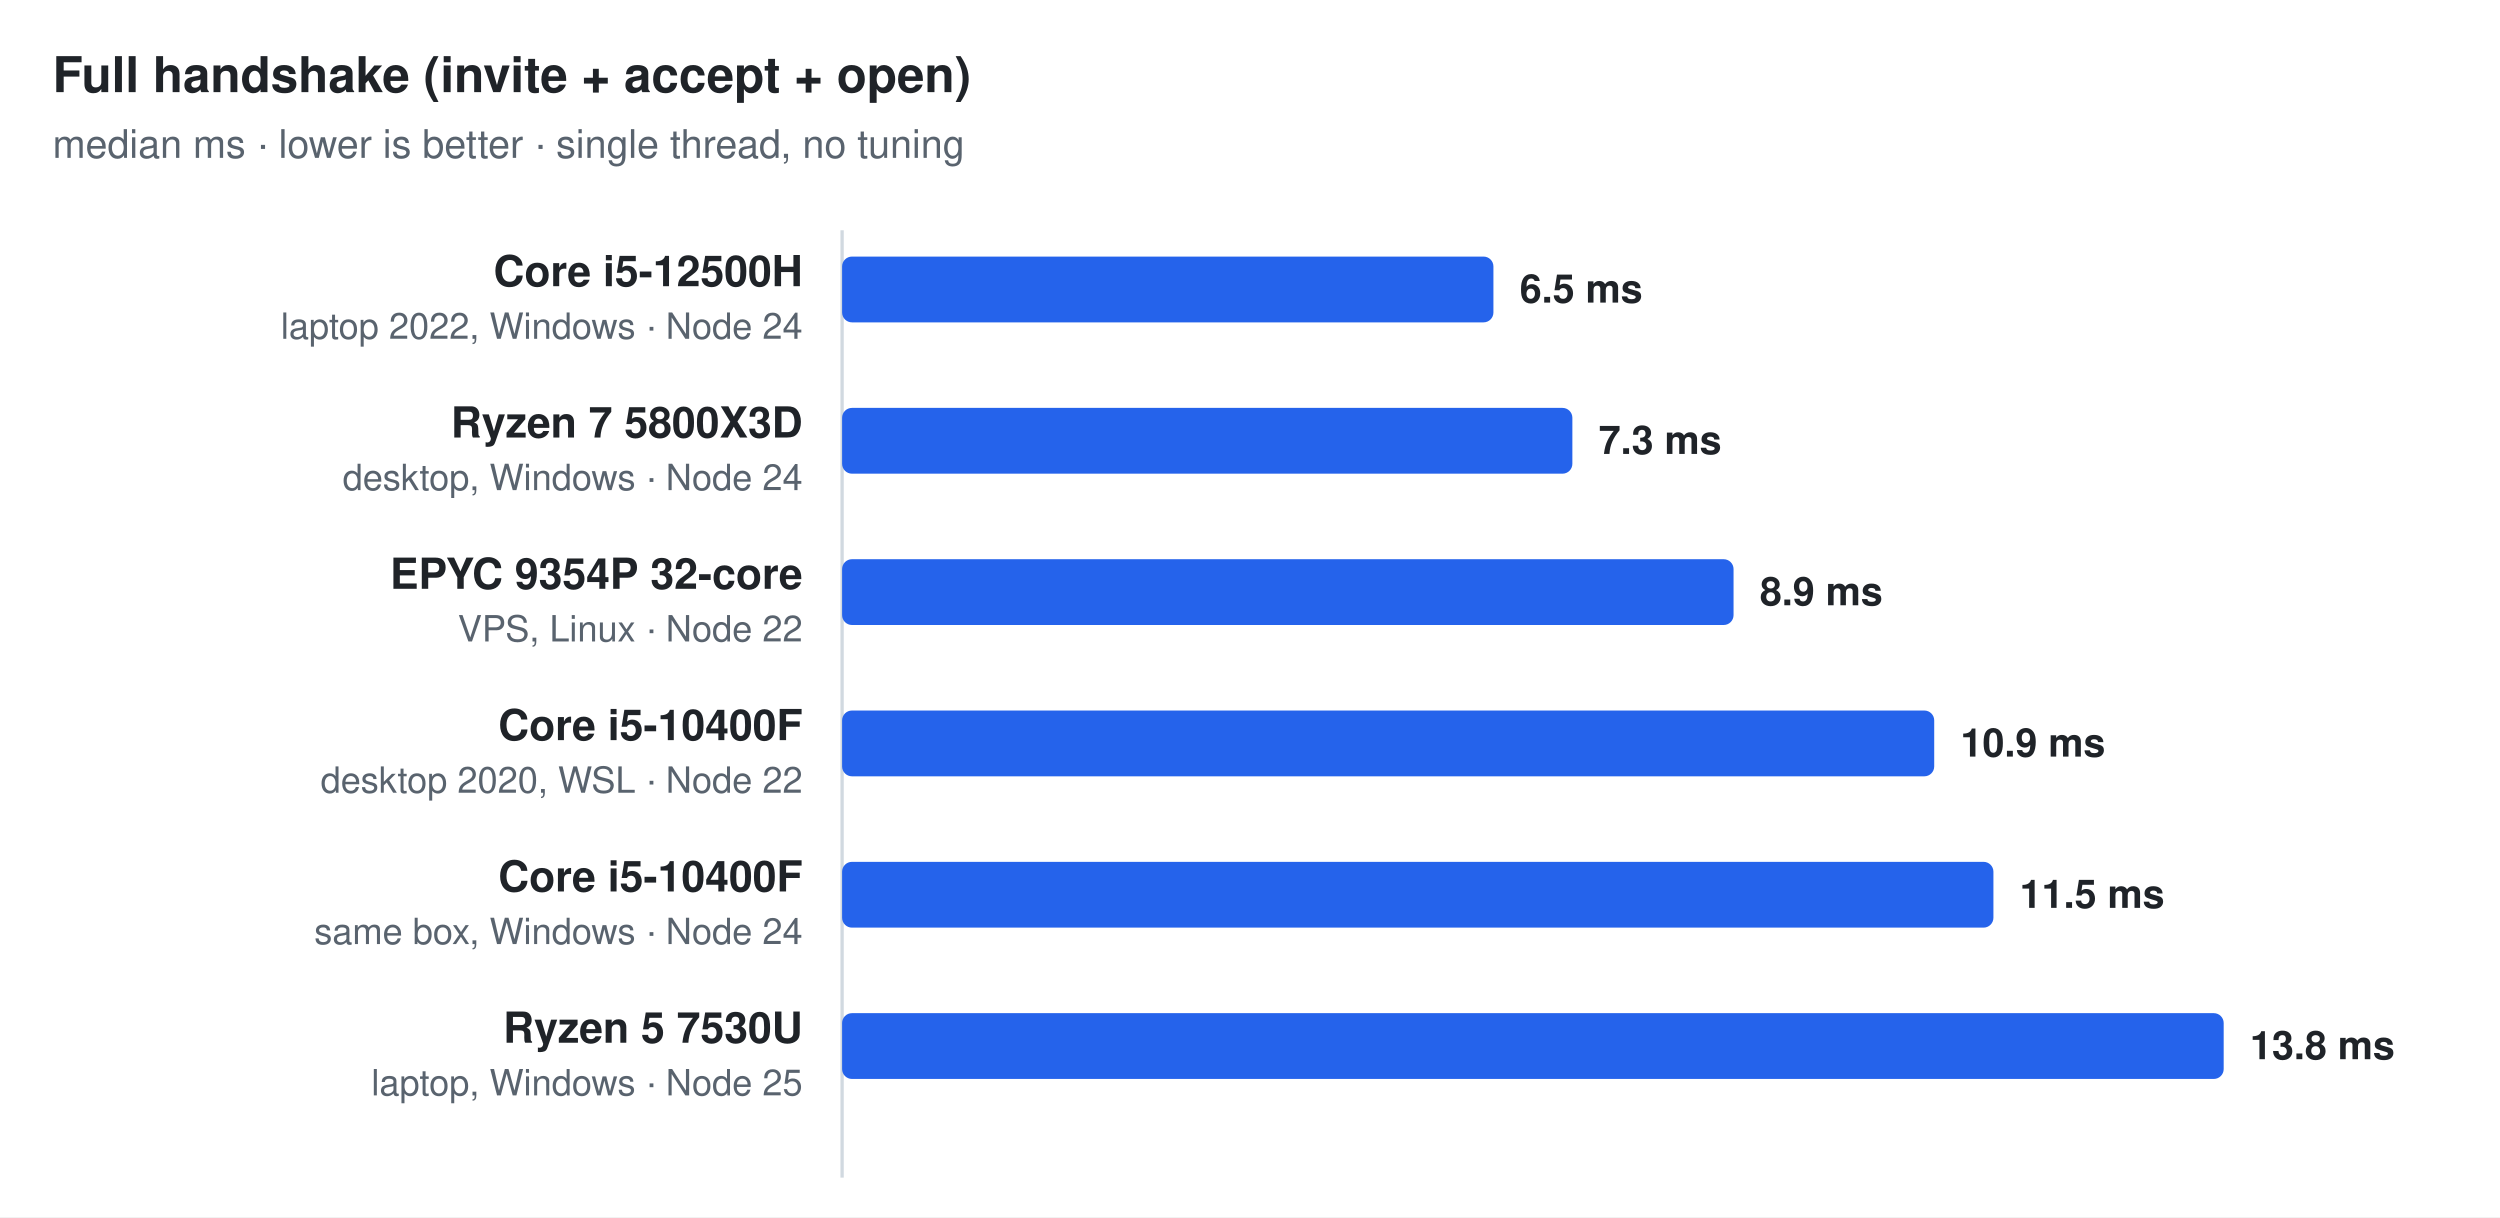
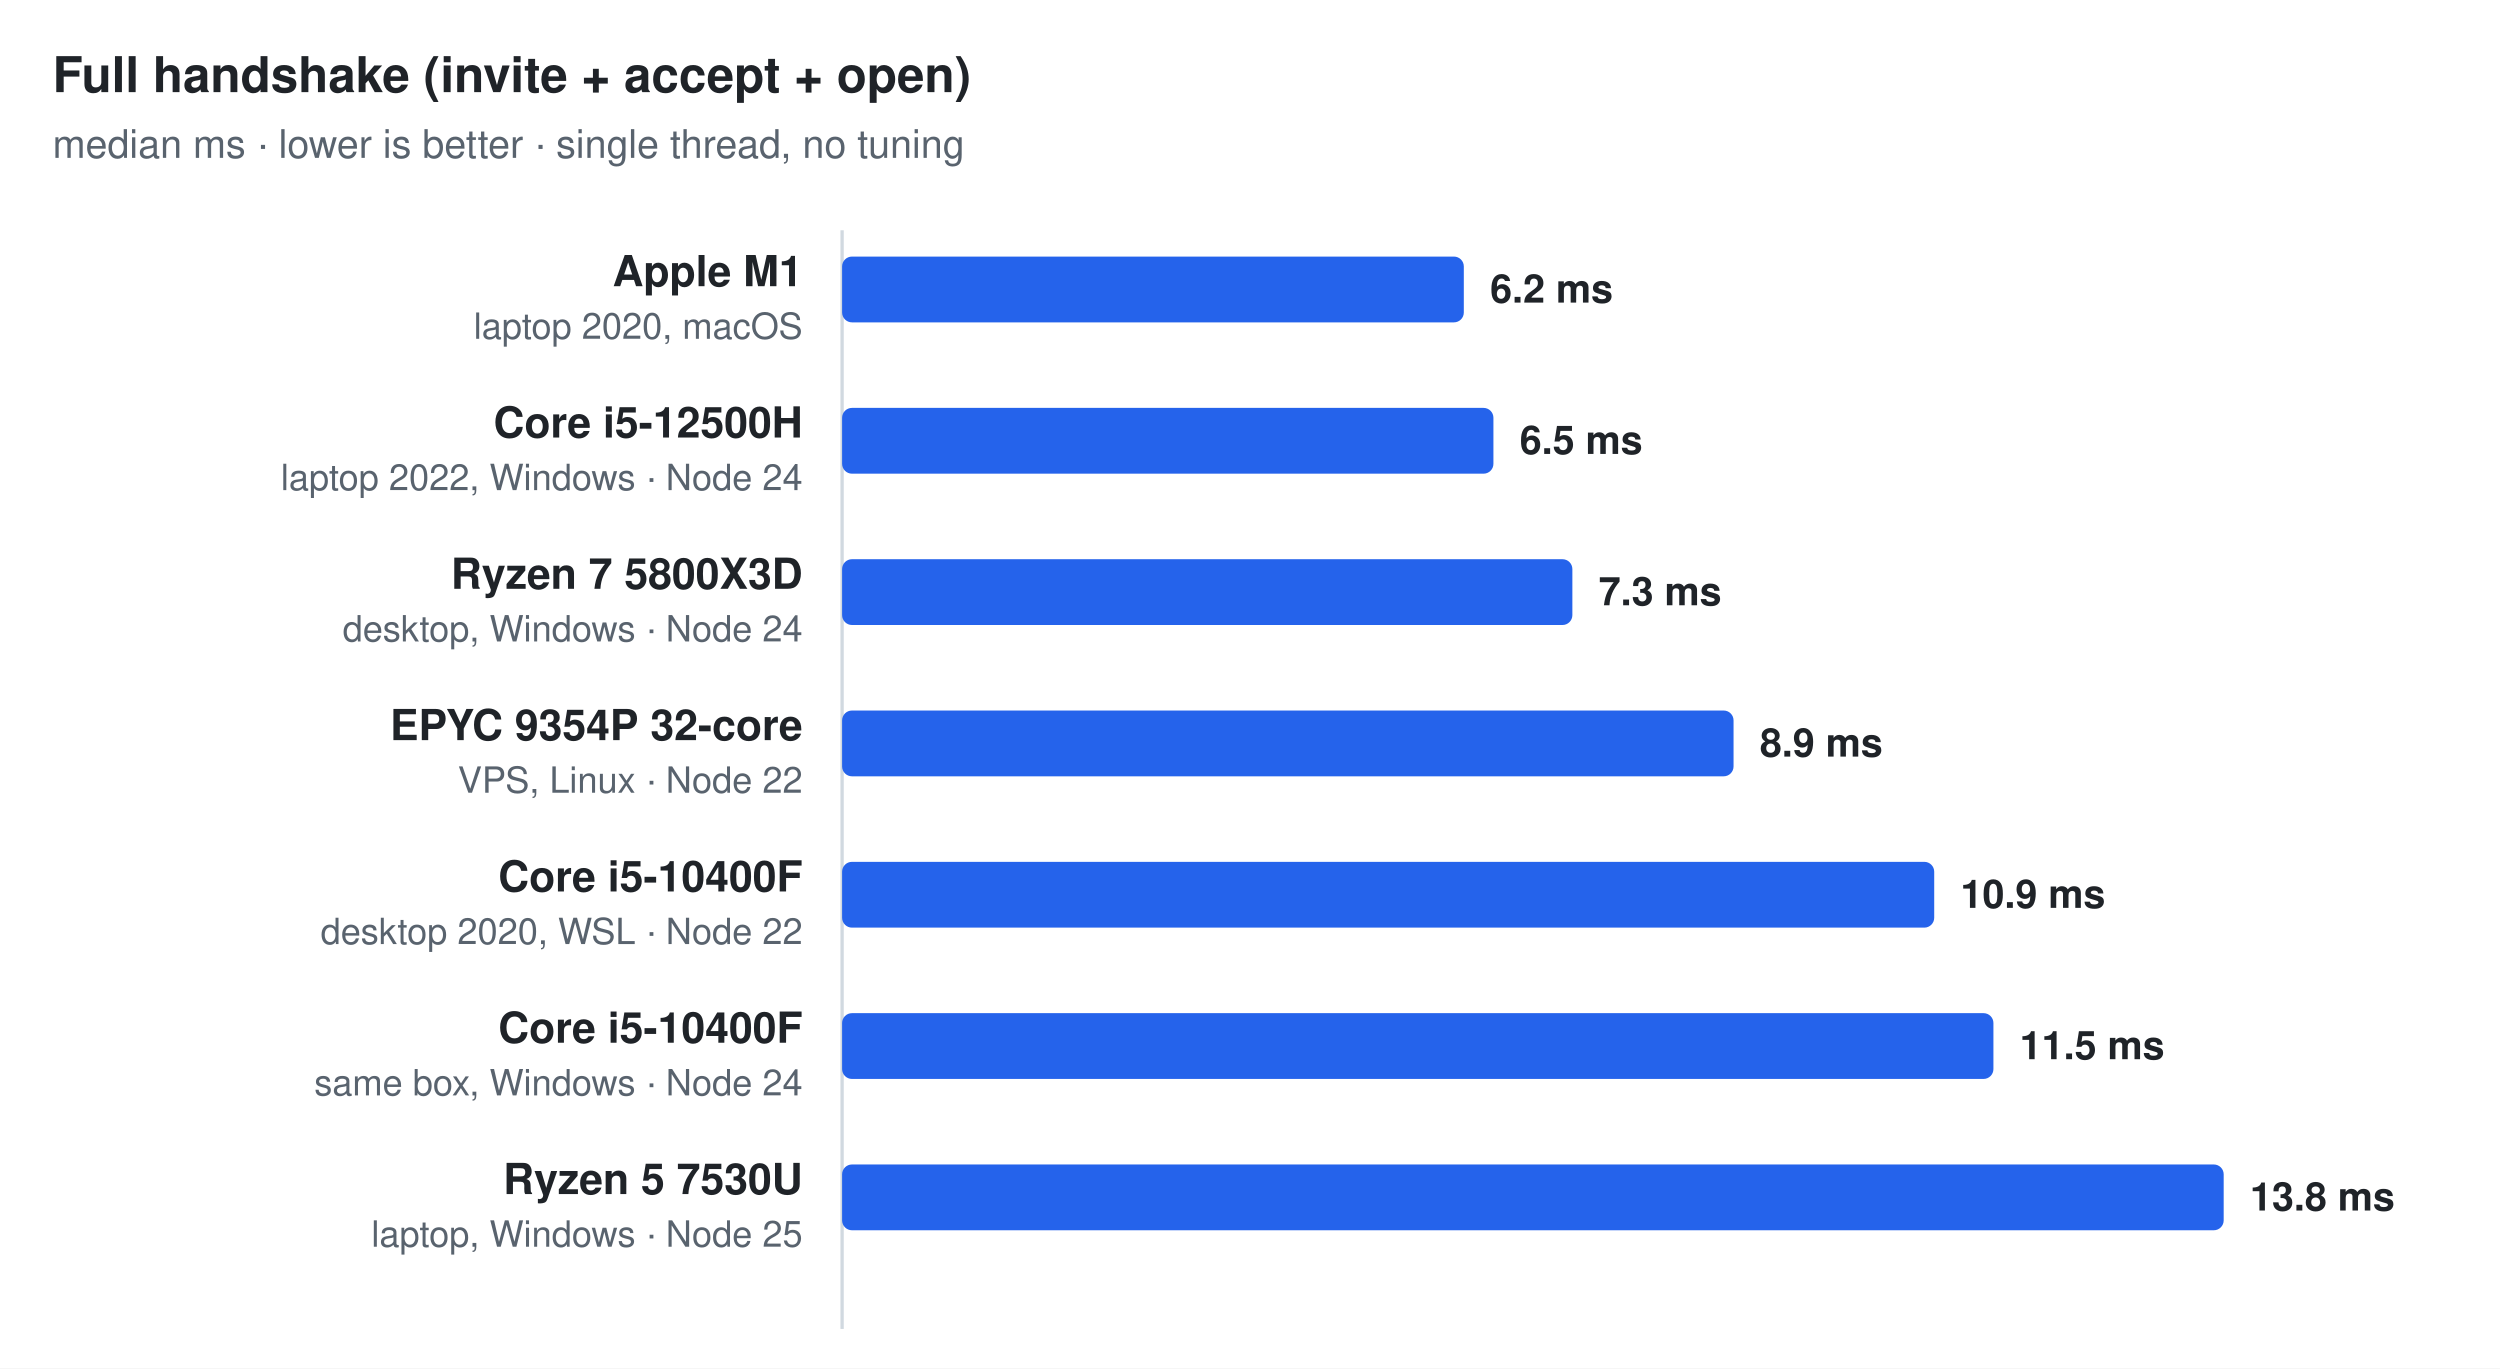
- <svg xmlns="http://www.w3.org/2000/svg" width="760" height="370" viewBox="0 0 760 370" role="img" aria-label="Full handshake (invite + accept + open), median milliseconds per machine, lower is better">
-   <rect width="760" height="370" fill="#ffffff" />
+ <svg xmlns="http://www.w3.org/2000/svg" width="760" height="416" viewBox="0 0 760 416" role="img" aria-label="Full handshake (invite + accept + open), median milliseconds per machine, lower is better">
+   <rect width="760" height="416" fill="#ffffff" />
  <text x="16" y="28" font-family="-apple-system,BlinkMacSystemFont,'Segoe UI',Helvetica,Arial,sans-serif" font-size="15" font-weight="700" fill="#1f2328">Full handshake (invite + accept + open)</text>
  <text x="16" y="48" font-family="-apple-system,BlinkMacSystemFont,'Segoe UI',Helvetica,Arial,sans-serif" font-size="12" fill="#59636e">median ms · lower is better · single thread, no tuning</text>
-   <line x1="256" y1="70" x2="256" y2="358" stroke="#d1d9e0" stroke-width="1" />
-   <text x="244" y="87" text-anchor="end" font-family="-apple-system,BlinkMacSystemFont,'Segoe UI',Helvetica,Arial,sans-serif" font-size="13" font-weight="600" fill="#1f2328">Core i5-12500H</text>
-   <text x="244" y="103" text-anchor="end" font-family="-apple-system,BlinkMacSystemFont,'Segoe UI',Helvetica,Arial,sans-serif" font-size="11" fill="#59636e">laptop 2022, Windows · Node 24</text>
-   <rect x="256" y="78" width="198" height="20" rx="3" fill="#2563eb" />
-   <text x="462" y="92" font-family="-apple-system,BlinkMacSystemFont,'Segoe UI',Helvetica,Arial,sans-serif" font-size="12" font-weight="600" fill="#1f2328">6.5 ms</text>
-   <text x="244" y="133" text-anchor="end" font-family="-apple-system,BlinkMacSystemFont,'Segoe UI',Helvetica,Arial,sans-serif" font-size="13" font-weight="600" fill="#1f2328">Ryzen 7 5800X3D</text>
-   <text x="244" y="149" text-anchor="end" font-family="-apple-system,BlinkMacSystemFont,'Segoe UI',Helvetica,Arial,sans-serif" font-size="11" fill="#59636e">desktop, Windows · Node 24</text>
-   <rect x="256" y="124" width="222" height="20" rx="3" fill="#2563eb" />
-   <text x="486" y="138" font-family="-apple-system,BlinkMacSystemFont,'Segoe UI',Helvetica,Arial,sans-serif" font-size="12" font-weight="600" fill="#1f2328">7.3 ms</text>
-   <text x="244" y="179" text-anchor="end" font-family="-apple-system,BlinkMacSystemFont,'Segoe UI',Helvetica,Arial,sans-serif" font-size="13" font-weight="600" fill="#1f2328">EPYC 9354P 32-core</text>
-   <text x="244" y="195" text-anchor="end" font-family="-apple-system,BlinkMacSystemFont,'Segoe UI',Helvetica,Arial,sans-serif" font-size="11" fill="#59636e">VPS, Linux · Node 22</text>
-   <rect x="256" y="170" width="271" height="20" rx="3" fill="#2563eb" />
-   <text x="535" y="184" font-family="-apple-system,BlinkMacSystemFont,'Segoe UI',Helvetica,Arial,sans-serif" font-size="12" font-weight="600" fill="#1f2328">8.9 ms</text>
-   <text x="244" y="225" text-anchor="end" font-family="-apple-system,BlinkMacSystemFont,'Segoe UI',Helvetica,Arial,sans-serif" font-size="13" font-weight="600" fill="#1f2328">Core i5-10400F</text>
-   <text x="244" y="241" text-anchor="end" font-family="-apple-system,BlinkMacSystemFont,'Segoe UI',Helvetica,Arial,sans-serif" font-size="11" fill="#59636e">desktop 2020, WSL · Node 22</text>
-   <rect x="256" y="216" width="332" height="20" rx="3" fill="#2563eb" />
-   <text x="596" y="230" font-family="-apple-system,BlinkMacSystemFont,'Segoe UI',Helvetica,Arial,sans-serif" font-size="12" font-weight="600" fill="#1f2328">10.9 ms</text>
+   <line x1="256" y1="70" x2="256" y2="404" stroke="#d1d9e0" stroke-width="1" />
+   <text x="244" y="87" text-anchor="end" font-family="-apple-system,BlinkMacSystemFont,'Segoe UI',Helvetica,Arial,sans-serif" font-size="13" font-weight="600" fill="#1f2328">Apple M1</text>
+   <text x="244" y="103" text-anchor="end" font-family="-apple-system,BlinkMacSystemFont,'Segoe UI',Helvetica,Arial,sans-serif" font-size="11" fill="#59636e">laptop 2020, macOS</text>
+   <rect x="256" y="78" width="189" height="20" rx="3" fill="#2563eb" />
+   <text x="453" y="92" font-family="-apple-system,BlinkMacSystemFont,'Segoe UI',Helvetica,Arial,sans-serif" font-size="12" font-weight="600" fill="#1f2328">6.2 ms</text>
+   <text x="244" y="133" text-anchor="end" font-family="-apple-system,BlinkMacSystemFont,'Segoe UI',Helvetica,Arial,sans-serif" font-size="13" font-weight="600" fill="#1f2328">Core i5-12500H</text>
+   <text x="244" y="149" text-anchor="end" font-family="-apple-system,BlinkMacSystemFont,'Segoe UI',Helvetica,Arial,sans-serif" font-size="11" fill="#59636e">laptop 2022, Windows · Node 24</text>
+   <rect x="256" y="124" width="198" height="20" rx="3" fill="#2563eb" />
+   <text x="462" y="138" font-family="-apple-system,BlinkMacSystemFont,'Segoe UI',Helvetica,Arial,sans-serif" font-size="12" font-weight="600" fill="#1f2328">6.5 ms</text>
+   <text x="244" y="179" text-anchor="end" font-family="-apple-system,BlinkMacSystemFont,'Segoe UI',Helvetica,Arial,sans-serif" font-size="13" font-weight="600" fill="#1f2328">Ryzen 7 5800X3D</text>
+   <text x="244" y="195" text-anchor="end" font-family="-apple-system,BlinkMacSystemFont,'Segoe UI',Helvetica,Arial,sans-serif" font-size="11" fill="#59636e">desktop, Windows · Node 24</text>
+   <rect x="256" y="170" width="222" height="20" rx="3" fill="#2563eb" />
+   <text x="486" y="184" font-family="-apple-system,BlinkMacSystemFont,'Segoe UI',Helvetica,Arial,sans-serif" font-size="12" font-weight="600" fill="#1f2328">7.3 ms</text>
+   <text x="244" y="225" text-anchor="end" font-family="-apple-system,BlinkMacSystemFont,'Segoe UI',Helvetica,Arial,sans-serif" font-size="13" font-weight="600" fill="#1f2328">EPYC 9354P 32-core</text>
+   <text x="244" y="241" text-anchor="end" font-family="-apple-system,BlinkMacSystemFont,'Segoe UI',Helvetica,Arial,sans-serif" font-size="11" fill="#59636e">VPS, Linux · Node 22</text>
+   <rect x="256" y="216" width="271" height="20" rx="3" fill="#2563eb" />
+   <text x="535" y="230" font-family="-apple-system,BlinkMacSystemFont,'Segoe UI',Helvetica,Arial,sans-serif" font-size="12" font-weight="600" fill="#1f2328">8.9 ms</text>
  <text x="244" y="271" text-anchor="end" font-family="-apple-system,BlinkMacSystemFont,'Segoe UI',Helvetica,Arial,sans-serif" font-size="13" font-weight="600" fill="#1f2328">Core i5-10400F</text>
-   <text x="244" y="287" text-anchor="end" font-family="-apple-system,BlinkMacSystemFont,'Segoe UI',Helvetica,Arial,sans-serif" font-size="11" fill="#59636e">same box, Windows · Node 24</text>
-   <rect x="256" y="262" width="350" height="20" rx="3" fill="#2563eb" />
-   <text x="614" y="276" font-family="-apple-system,BlinkMacSystemFont,'Segoe UI',Helvetica,Arial,sans-serif" font-size="12" font-weight="600" fill="#1f2328">11.5 ms</text>
-   <text x="244" y="317" text-anchor="end" font-family="-apple-system,BlinkMacSystemFont,'Segoe UI',Helvetica,Arial,sans-serif" font-size="13" font-weight="600" fill="#1f2328">Ryzen 5 7530U</text>
-   <text x="244" y="333" text-anchor="end" font-family="-apple-system,BlinkMacSystemFont,'Segoe UI',Helvetica,Arial,sans-serif" font-size="11" fill="#59636e">laptop, Windows · Node 25</text>
-   <rect x="256" y="308" width="420" height="20" rx="3" fill="#2563eb" />
-   <text x="684" y="322" font-family="-apple-system,BlinkMacSystemFont,'Segoe UI',Helvetica,Arial,sans-serif" font-size="12" font-weight="600" fill="#1f2328">13.8 ms</text>
+   <text x="244" y="287" text-anchor="end" font-family="-apple-system,BlinkMacSystemFont,'Segoe UI',Helvetica,Arial,sans-serif" font-size="11" fill="#59636e">desktop 2020, WSL · Node 22</text>
+   <rect x="256" y="262" width="332" height="20" rx="3" fill="#2563eb" />
+   <text x="596" y="276" font-family="-apple-system,BlinkMacSystemFont,'Segoe UI',Helvetica,Arial,sans-serif" font-size="12" font-weight="600" fill="#1f2328">10.9 ms</text>
+   <text x="244" y="317" text-anchor="end" font-family="-apple-system,BlinkMacSystemFont,'Segoe UI',Helvetica,Arial,sans-serif" font-size="13" font-weight="600" fill="#1f2328">Core i5-10400F</text>
+   <text x="244" y="333" text-anchor="end" font-family="-apple-system,BlinkMacSystemFont,'Segoe UI',Helvetica,Arial,sans-serif" font-size="11" fill="#59636e">same box, Windows · Node 24</text>
+   <rect x="256" y="308" width="350" height="20" rx="3" fill="#2563eb" />
+   <text x="614" y="322" font-family="-apple-system,BlinkMacSystemFont,'Segoe UI',Helvetica,Arial,sans-serif" font-size="12" font-weight="600" fill="#1f2328">11.5 ms</text>
+   <text x="244" y="363" text-anchor="end" font-family="-apple-system,BlinkMacSystemFont,'Segoe UI',Helvetica,Arial,sans-serif" font-size="13" font-weight="600" fill="#1f2328">Ryzen 5 7530U</text>
+   <text x="244" y="379" text-anchor="end" font-family="-apple-system,BlinkMacSystemFont,'Segoe UI',Helvetica,Arial,sans-serif" font-size="11" fill="#59636e">laptop, Windows · Node 25</text>
+   <rect x="256" y="354" width="420" height="20" rx="3" fill="#2563eb" />
+   <text x="684" y="368" font-family="-apple-system,BlinkMacSystemFont,'Segoe UI',Helvetica,Arial,sans-serif" font-size="12" font-weight="600" fill="#1f2328">13.8 ms</text>
</svg>
